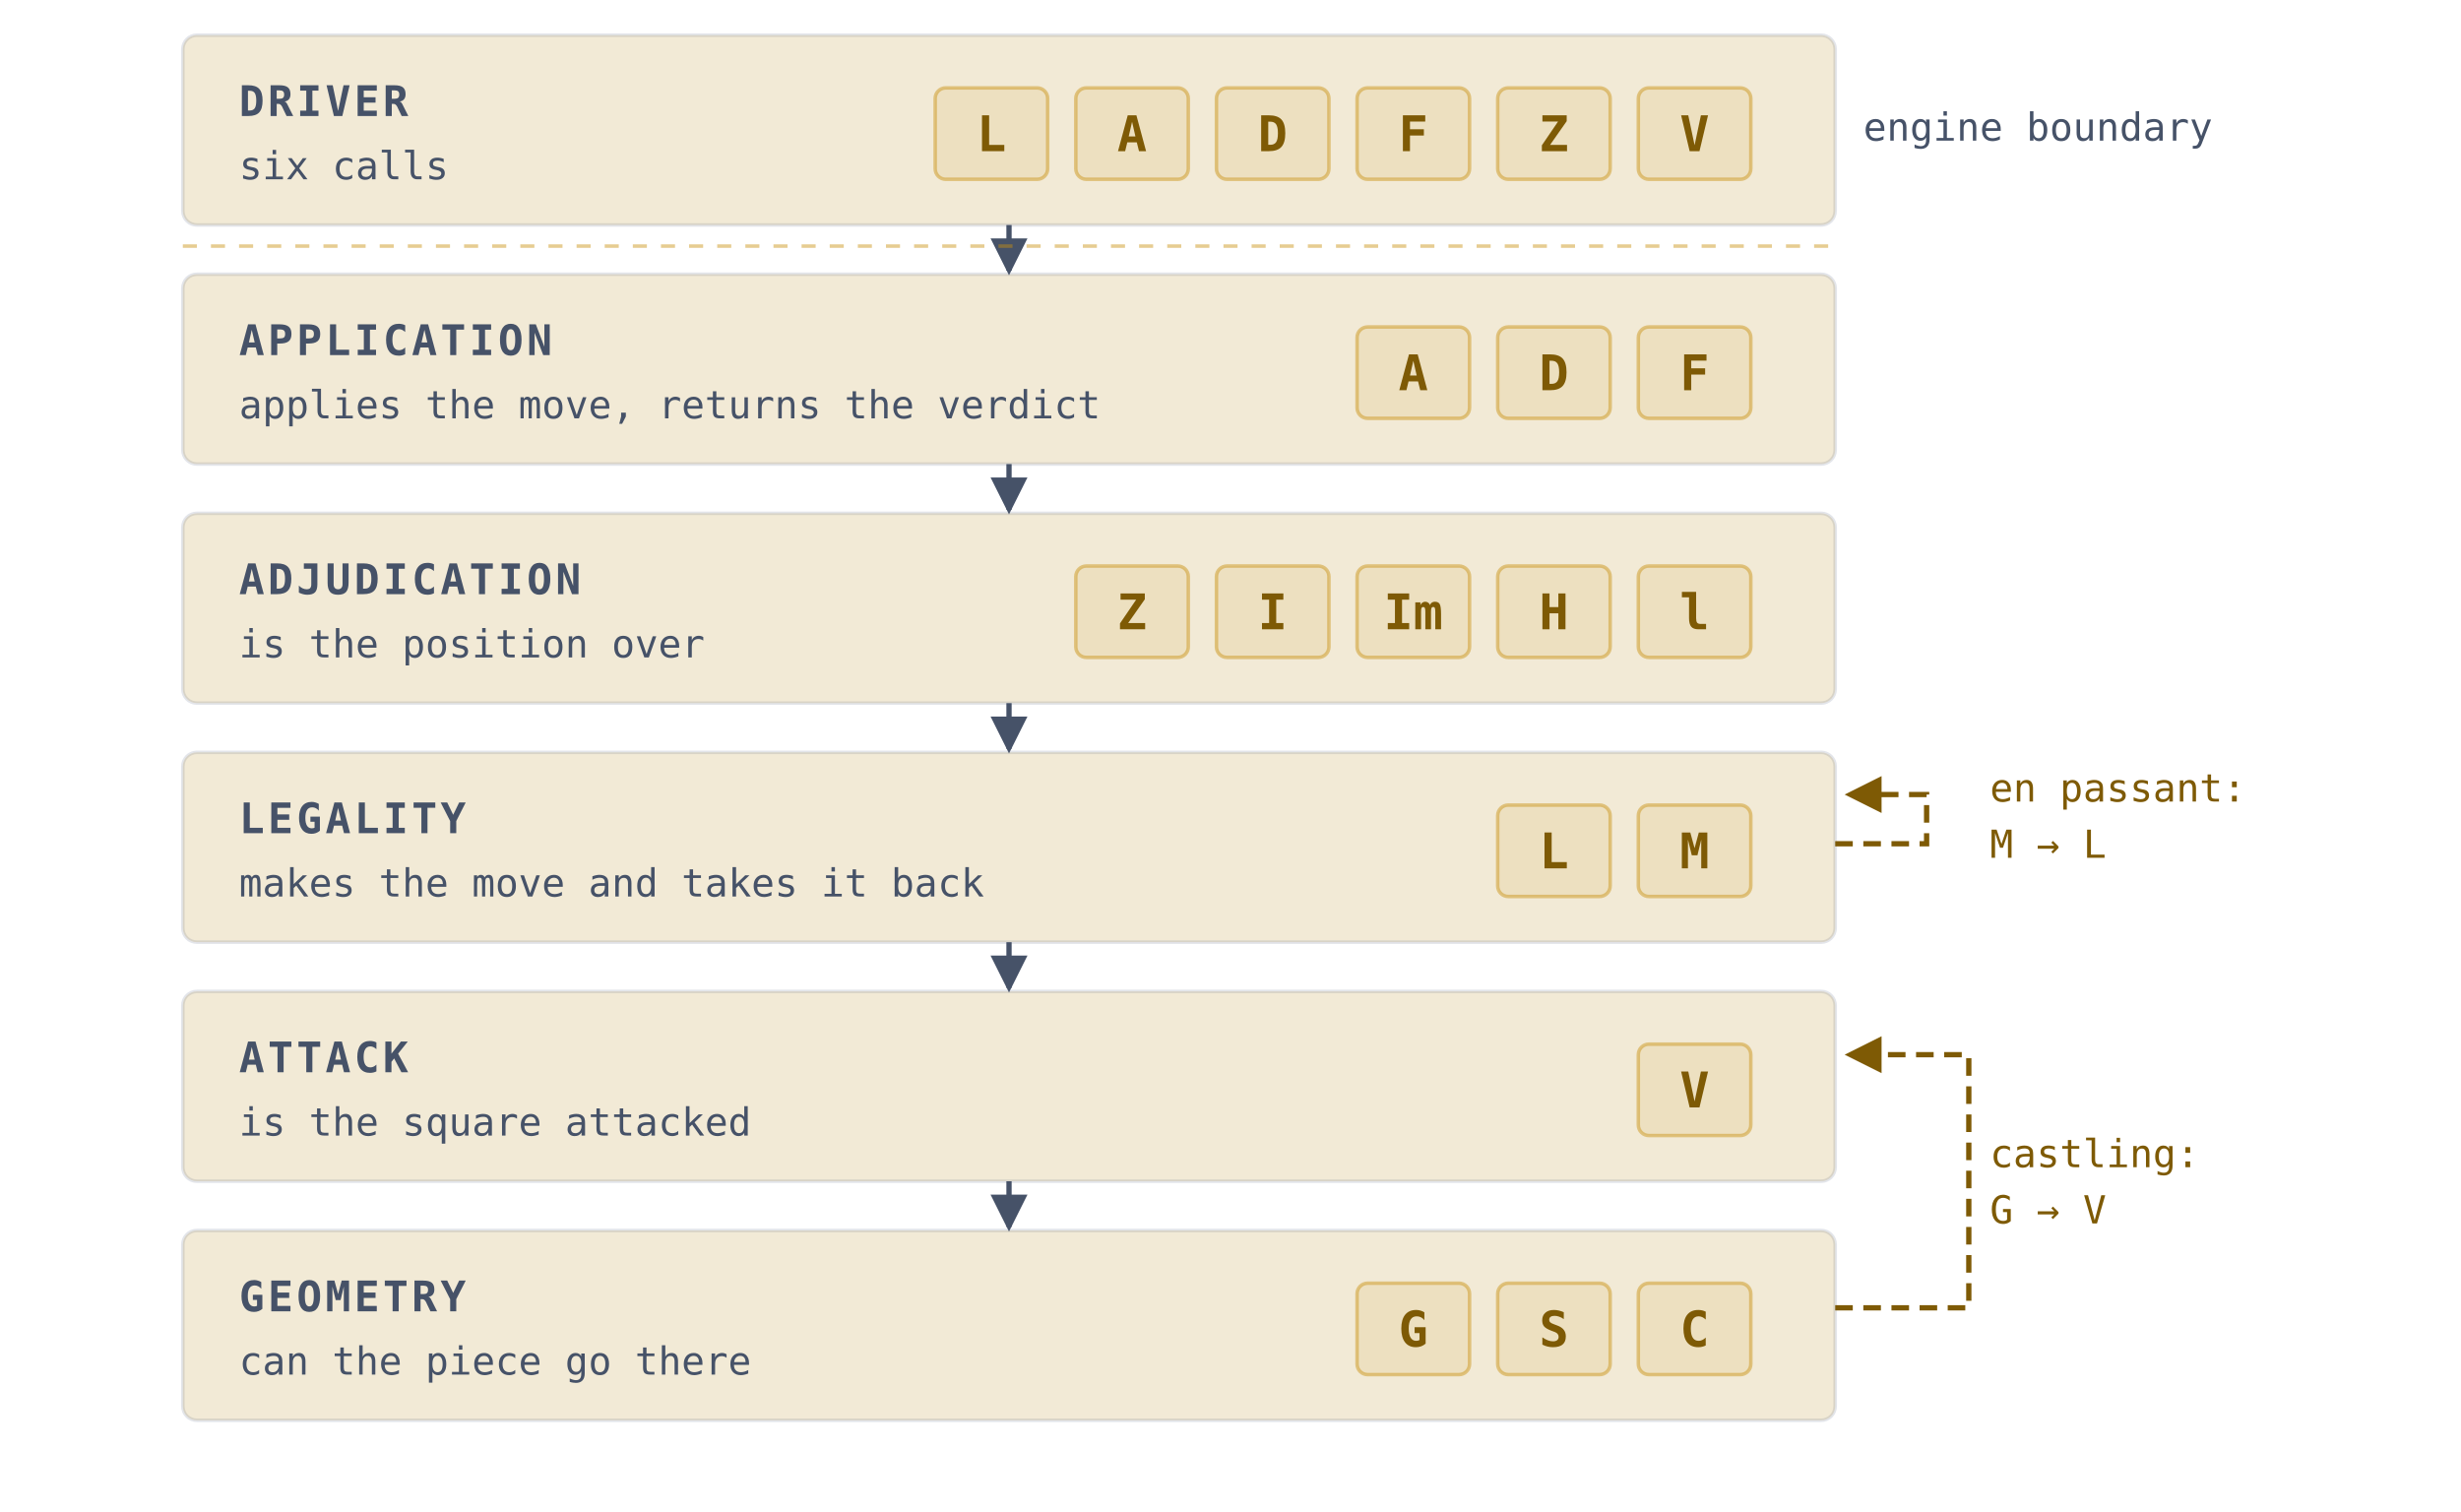
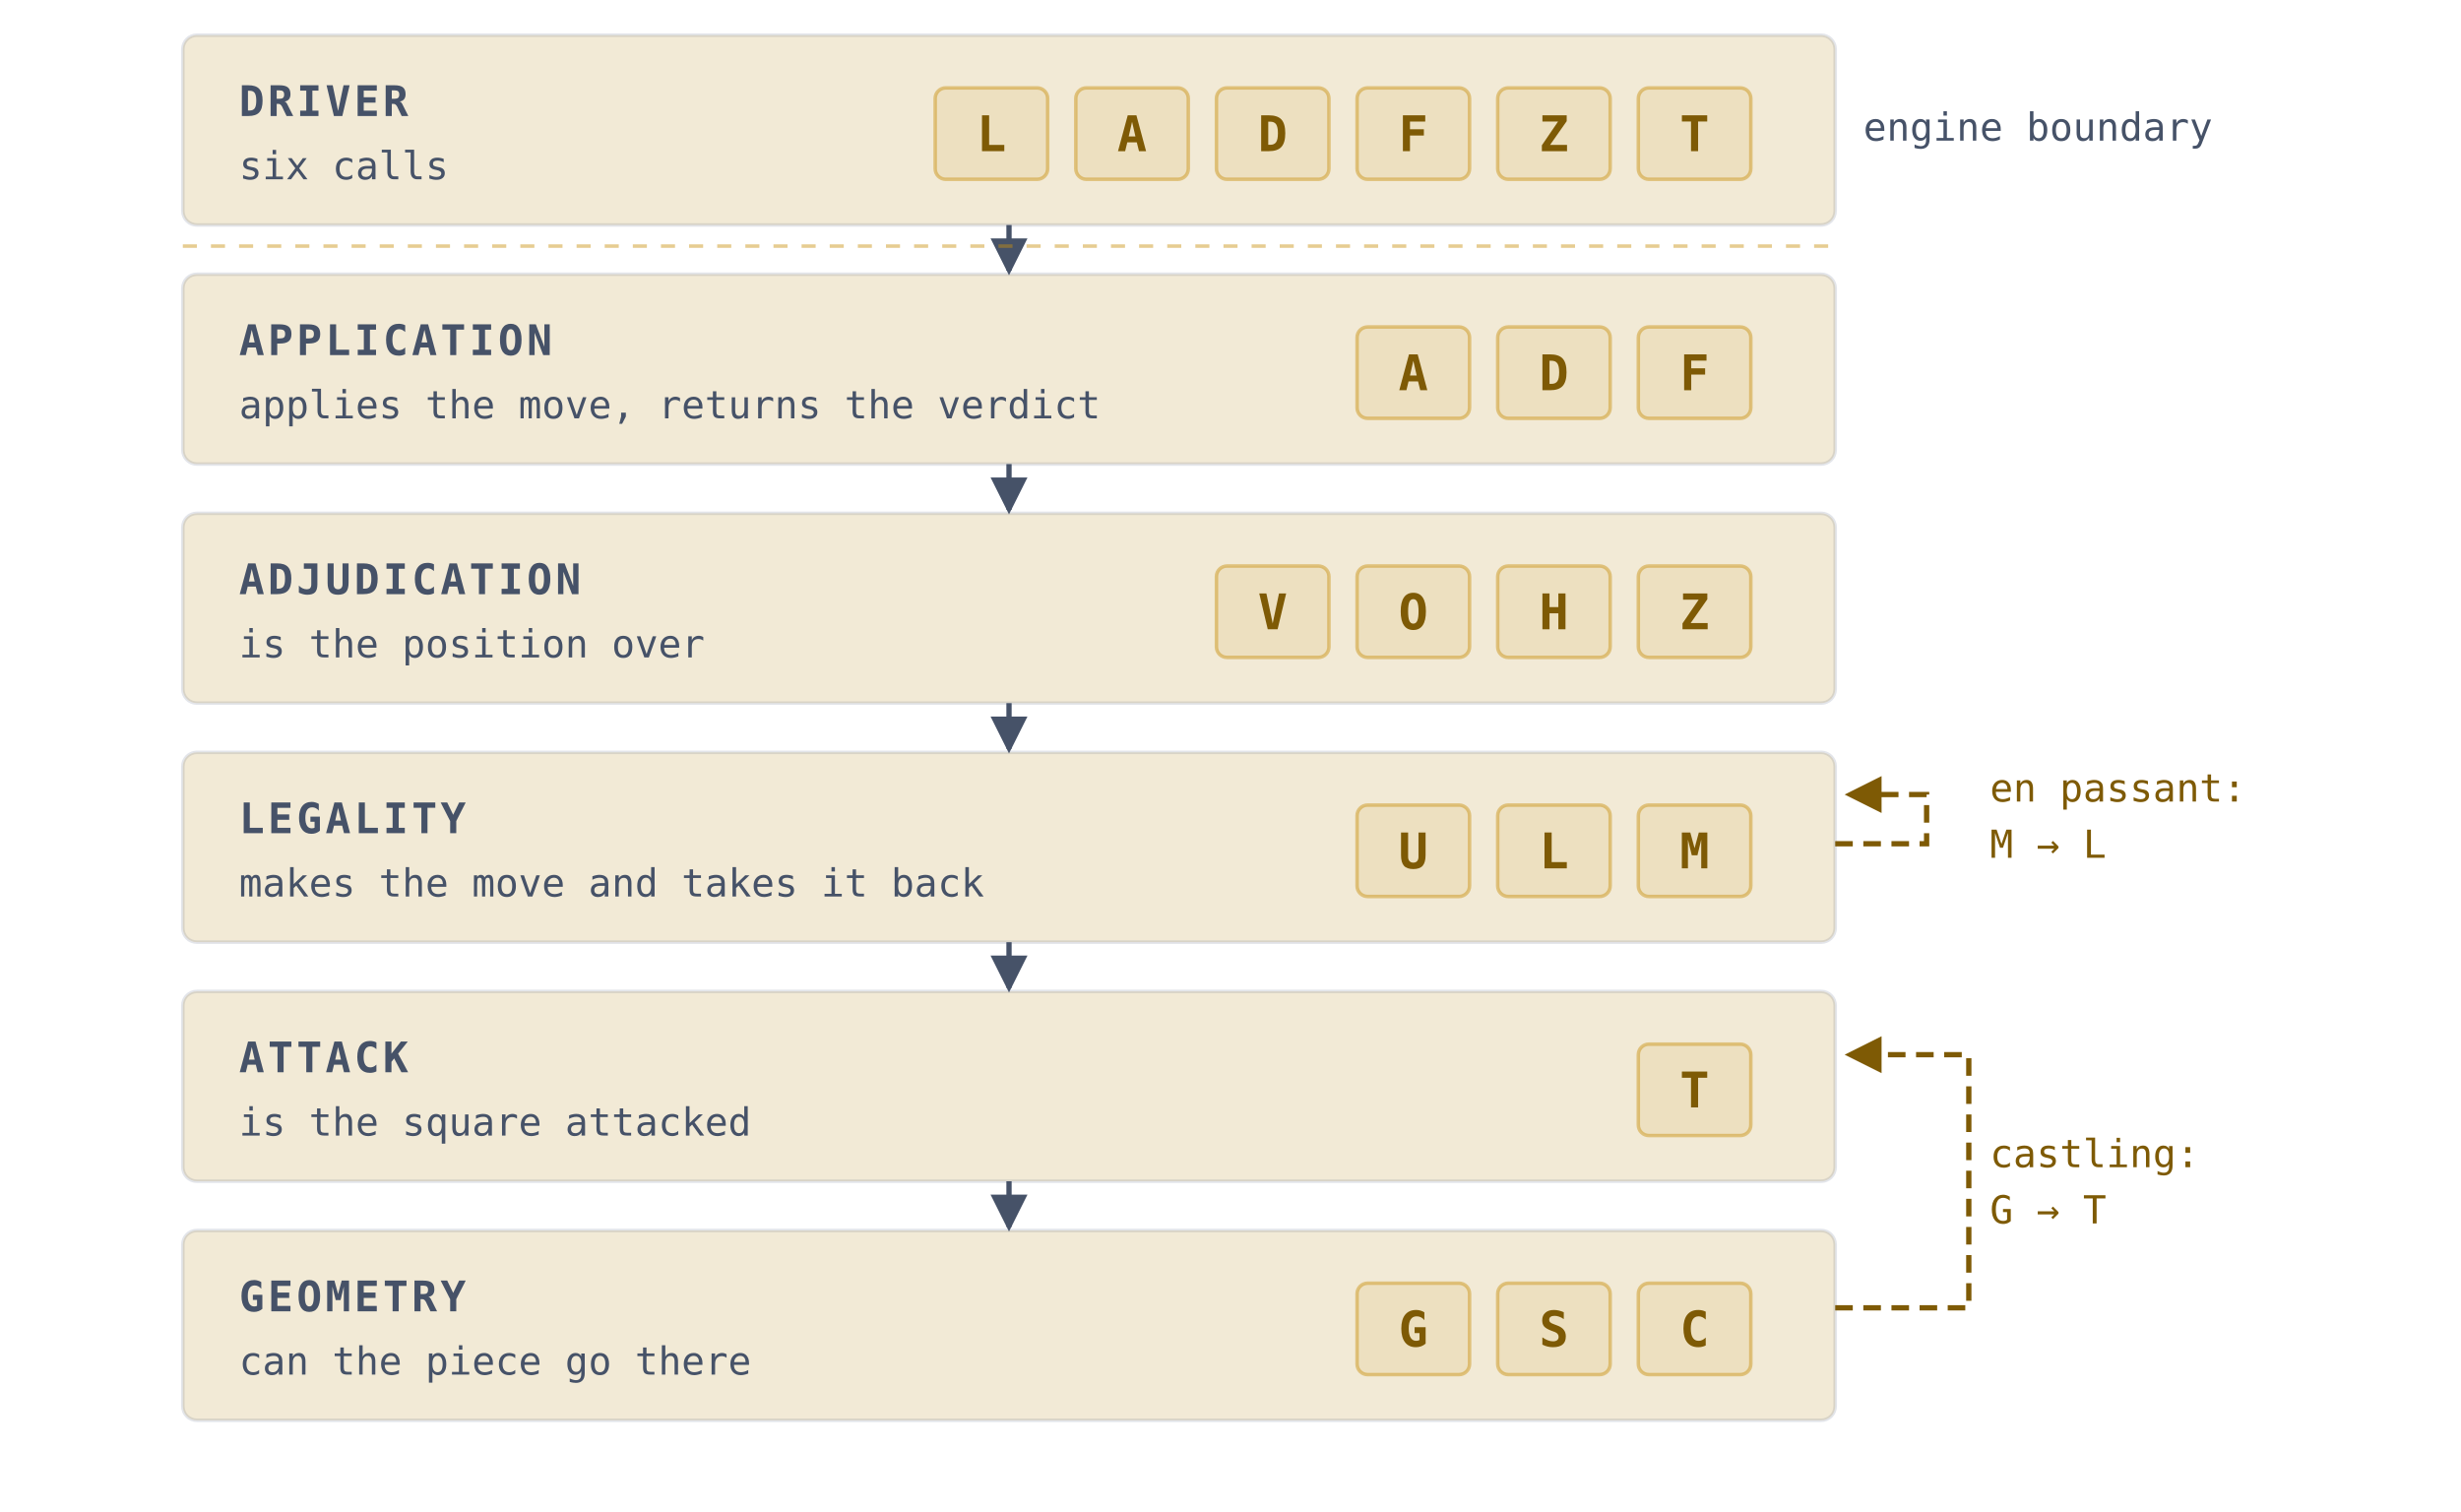
<svg xmlns="http://www.w3.org/2000/svg" viewBox="0 0 700 430" width="700" height="430" role="img" aria-label="The engine layer map: six layers from geometry to the driver, and two exceptional calls">
  <style>
.fl-bd{fill:#f2ead6;stroke:rgba(41,58,95,.13);stroke-width:1}
.fl-dv{fill:none;stroke:rgba(201,145,17,.46);stroke-width:1;stroke-dasharray:4 4}
.fl-lb{font:600 12px ui-monospace,'SF Mono',Menlo,Consolas,monospace;fill:#465268;letter-spacing:.08em}
.fl-cp{fill:rgba(201,145,17,.11);stroke:rgba(201,145,17,.46);stroke-width:1}
.fl-ct{font:700 14px ui-monospace,'SF Mono',Menlo,Consolas,monospace;fill:#7e5a05}
.fl-ar{fill:none;stroke:#465268;stroke-width:1.5}
.fl-ex{fill:none;stroke:#7e5a05;stroke-width:1.5;stroke-dasharray:5 3}
.fl-nt{font:400 11px ui-monospace,'SF Mono',Menlo,Consolas,monospace;fill:#7e5a05}
.fl-sb{font:400 11px ui-monospace,'SF Mono',Menlo,Consolas,monospace;fill:#465268}
</style>
  <defs>
    <marker id="fl-h" viewBox="0 0 8 8" refX="7" refY="4" markerWidth="7" markerHeight="7" orient="auto">
      <path d="M0 0 8 4 0 8z" fill="#465268" />
    </marker>
    <marker id="fl-g" viewBox="0 0 8 8" refX="7" refY="4" markerWidth="7" markerHeight="7" orient="auto">
      <path d="M0 0 8 4 0 8z" fill="#7e5a05" />
    </marker>
  </defs>
  <rect class="fl-bd" x="52" y="10" width="470" height="54" rx="4" />
  <text class="fl-lb" x="68" y="33">DRIVER</text>
  <text class="fl-sb" x="68" y="51">six calls</text>
  <rect class="fl-cp" x="266" y="25" width="32" height="26" rx="3" />
  <text class="fl-ct" x="282" y="43" text-anchor="middle">L</text>
  <rect class="fl-cp" x="306" y="25" width="32" height="26" rx="3" />
  <text class="fl-ct" x="322" y="43" text-anchor="middle">A</text>
  <rect class="fl-cp" x="346" y="25" width="32" height="26" rx="3" />
  <text class="fl-ct" x="362" y="43" text-anchor="middle">D</text>
  <rect class="fl-cp" x="386" y="25" width="32" height="26" rx="3" />
  <text class="fl-ct" x="402" y="43" text-anchor="middle">F</text>
  <rect class="fl-cp" x="426" y="25" width="32" height="26" rx="3" />
  <text class="fl-ct" x="442" y="43" text-anchor="middle">Z</text>
  <rect class="fl-cp" x="466" y="25" width="32" height="26" rx="3" />
-   <text class="fl-ct" x="482" y="43" text-anchor="middle">V</text>
+   <text class="fl-ct" x="482" y="43" text-anchor="middle">T</text>
  <rect class="fl-bd" x="52" y="78" width="470" height="54" rx="4" />
  <text class="fl-lb" x="68" y="101">APPLICATION</text>
  <text class="fl-sb" x="68" y="119">applies the move, returns the verdict</text>
  <rect class="fl-cp" x="386" y="93" width="32" height="26" rx="3" />
  <text class="fl-ct" x="402" y="111" text-anchor="middle">A</text>
  <rect class="fl-cp" x="426" y="93" width="32" height="26" rx="3" />
  <text class="fl-ct" x="442" y="111" text-anchor="middle">D</text>
  <rect class="fl-cp" x="466" y="93" width="32" height="26" rx="3" />
  <text class="fl-ct" x="482" y="111" text-anchor="middle">F</text>
  <rect class="fl-bd" x="52" y="146" width="470" height="54" rx="4" />
  <text class="fl-lb" x="68" y="169">ADJUDICATION</text>
  <text class="fl-sb" x="68" y="187">is the position over</text>
-   <rect class="fl-cp" x="306" y="161" width="32" height="26" rx="3" />
-   <text class="fl-ct" x="322" y="179" text-anchor="middle">Z</text>
  <rect class="fl-cp" x="346" y="161" width="32" height="26" rx="3" />
-   <text class="fl-ct" x="362" y="179" text-anchor="middle">I</text>
+   <text class="fl-ct" x="362" y="179" text-anchor="middle">V</text>
  <rect class="fl-cp" x="386" y="161" width="32" height="26" rx="3" />
-   <text class="fl-ct" x="402" y="179" text-anchor="middle">Im</text>
+   <text class="fl-ct" x="402" y="179" text-anchor="middle">O</text>
  <rect class="fl-cp" x="426" y="161" width="32" height="26" rx="3" />
  <text class="fl-ct" x="442" y="179" text-anchor="middle">H</text>
  <rect class="fl-cp" x="466" y="161" width="32" height="26" rx="3" />
-   <text class="fl-ct" x="482" y="179" text-anchor="middle">l</text>
+   <text class="fl-ct" x="482" y="179" text-anchor="middle">Z</text>
  <rect class="fl-bd" x="52" y="214" width="470" height="54" rx="4" />
  <text class="fl-lb" x="68" y="237">LEGALITY</text>
  <text class="fl-sb" x="68" y="255">makes the move and takes it back</text>
+   <rect class="fl-cp" x="386" y="229" width="32" height="26" rx="3" />
+   <text class="fl-ct" x="402" y="247" text-anchor="middle">U</text>
  <rect class="fl-cp" x="426" y="229" width="32" height="26" rx="3" />
  <text class="fl-ct" x="442" y="247" text-anchor="middle">L</text>
  <rect class="fl-cp" x="466" y="229" width="32" height="26" rx="3" />
  <text class="fl-ct" x="482" y="247" text-anchor="middle">M</text>
  <rect class="fl-bd" x="52" y="282" width="470" height="54" rx="4" />
  <text class="fl-lb" x="68" y="305">ATTACK</text>
  <text class="fl-sb" x="68" y="323">is the square attacked</text>
  <rect class="fl-cp" x="466" y="297" width="32" height="26" rx="3" />
-   <text class="fl-ct" x="482" y="315" text-anchor="middle">V</text>
+   <text class="fl-ct" x="482" y="315" text-anchor="middle">T</text>
  <rect class="fl-bd" x="52" y="350" width="470" height="54" rx="4" />
  <text class="fl-lb" x="68" y="373">GEOMETRY</text>
  <text class="fl-sb" x="68" y="391">can the piece go there</text>
  <rect class="fl-cp" x="386" y="365" width="32" height="26" rx="3" />
  <text class="fl-ct" x="402" y="383" text-anchor="middle">G</text>
  <rect class="fl-cp" x="426" y="365" width="32" height="26" rx="3" />
  <text class="fl-ct" x="442" y="383" text-anchor="middle">S</text>
  <rect class="fl-cp" x="466" y="365" width="32" height="26" rx="3" />
  <text class="fl-ct" x="482" y="383" text-anchor="middle">C</text>
  <path class="fl-ar" d="M287 64 287 77" marker-end="url(#fl-h)" />
  <path class="fl-ar" d="M287 132 287 145" marker-end="url(#fl-h)" />
  <path class="fl-ar" d="M287 200 287 213" marker-end="url(#fl-h)" />
  <path class="fl-ar" d="M287 268 287 281" marker-end="url(#fl-h)" />
  <path class="fl-ar" d="M287 336 287 349" marker-end="url(#fl-h)" />
  <path class="fl-dv" d="M52 70 522 70" />
  <text class="fl-sb" x="530" y="40">engine boundary</text>
  <path class="fl-ex" d="M522 372 560 372 560 300 526 300" marker-end="url(#fl-g)" />
  <text class="fl-nt" x="566" y="332">castling:</text>
-   <text class="fl-nt" x="566" y="348">G → V</text>
+   <text class="fl-nt" x="566" y="348">G → T</text>
  <path class="fl-ex" d="M522 240 548 240 548 226 526 226" marker-end="url(#fl-g)" />
  <text class="fl-nt" x="566" y="228">en passant:</text>
  <text class="fl-nt" x="566" y="244">M → L</text>
</svg>
